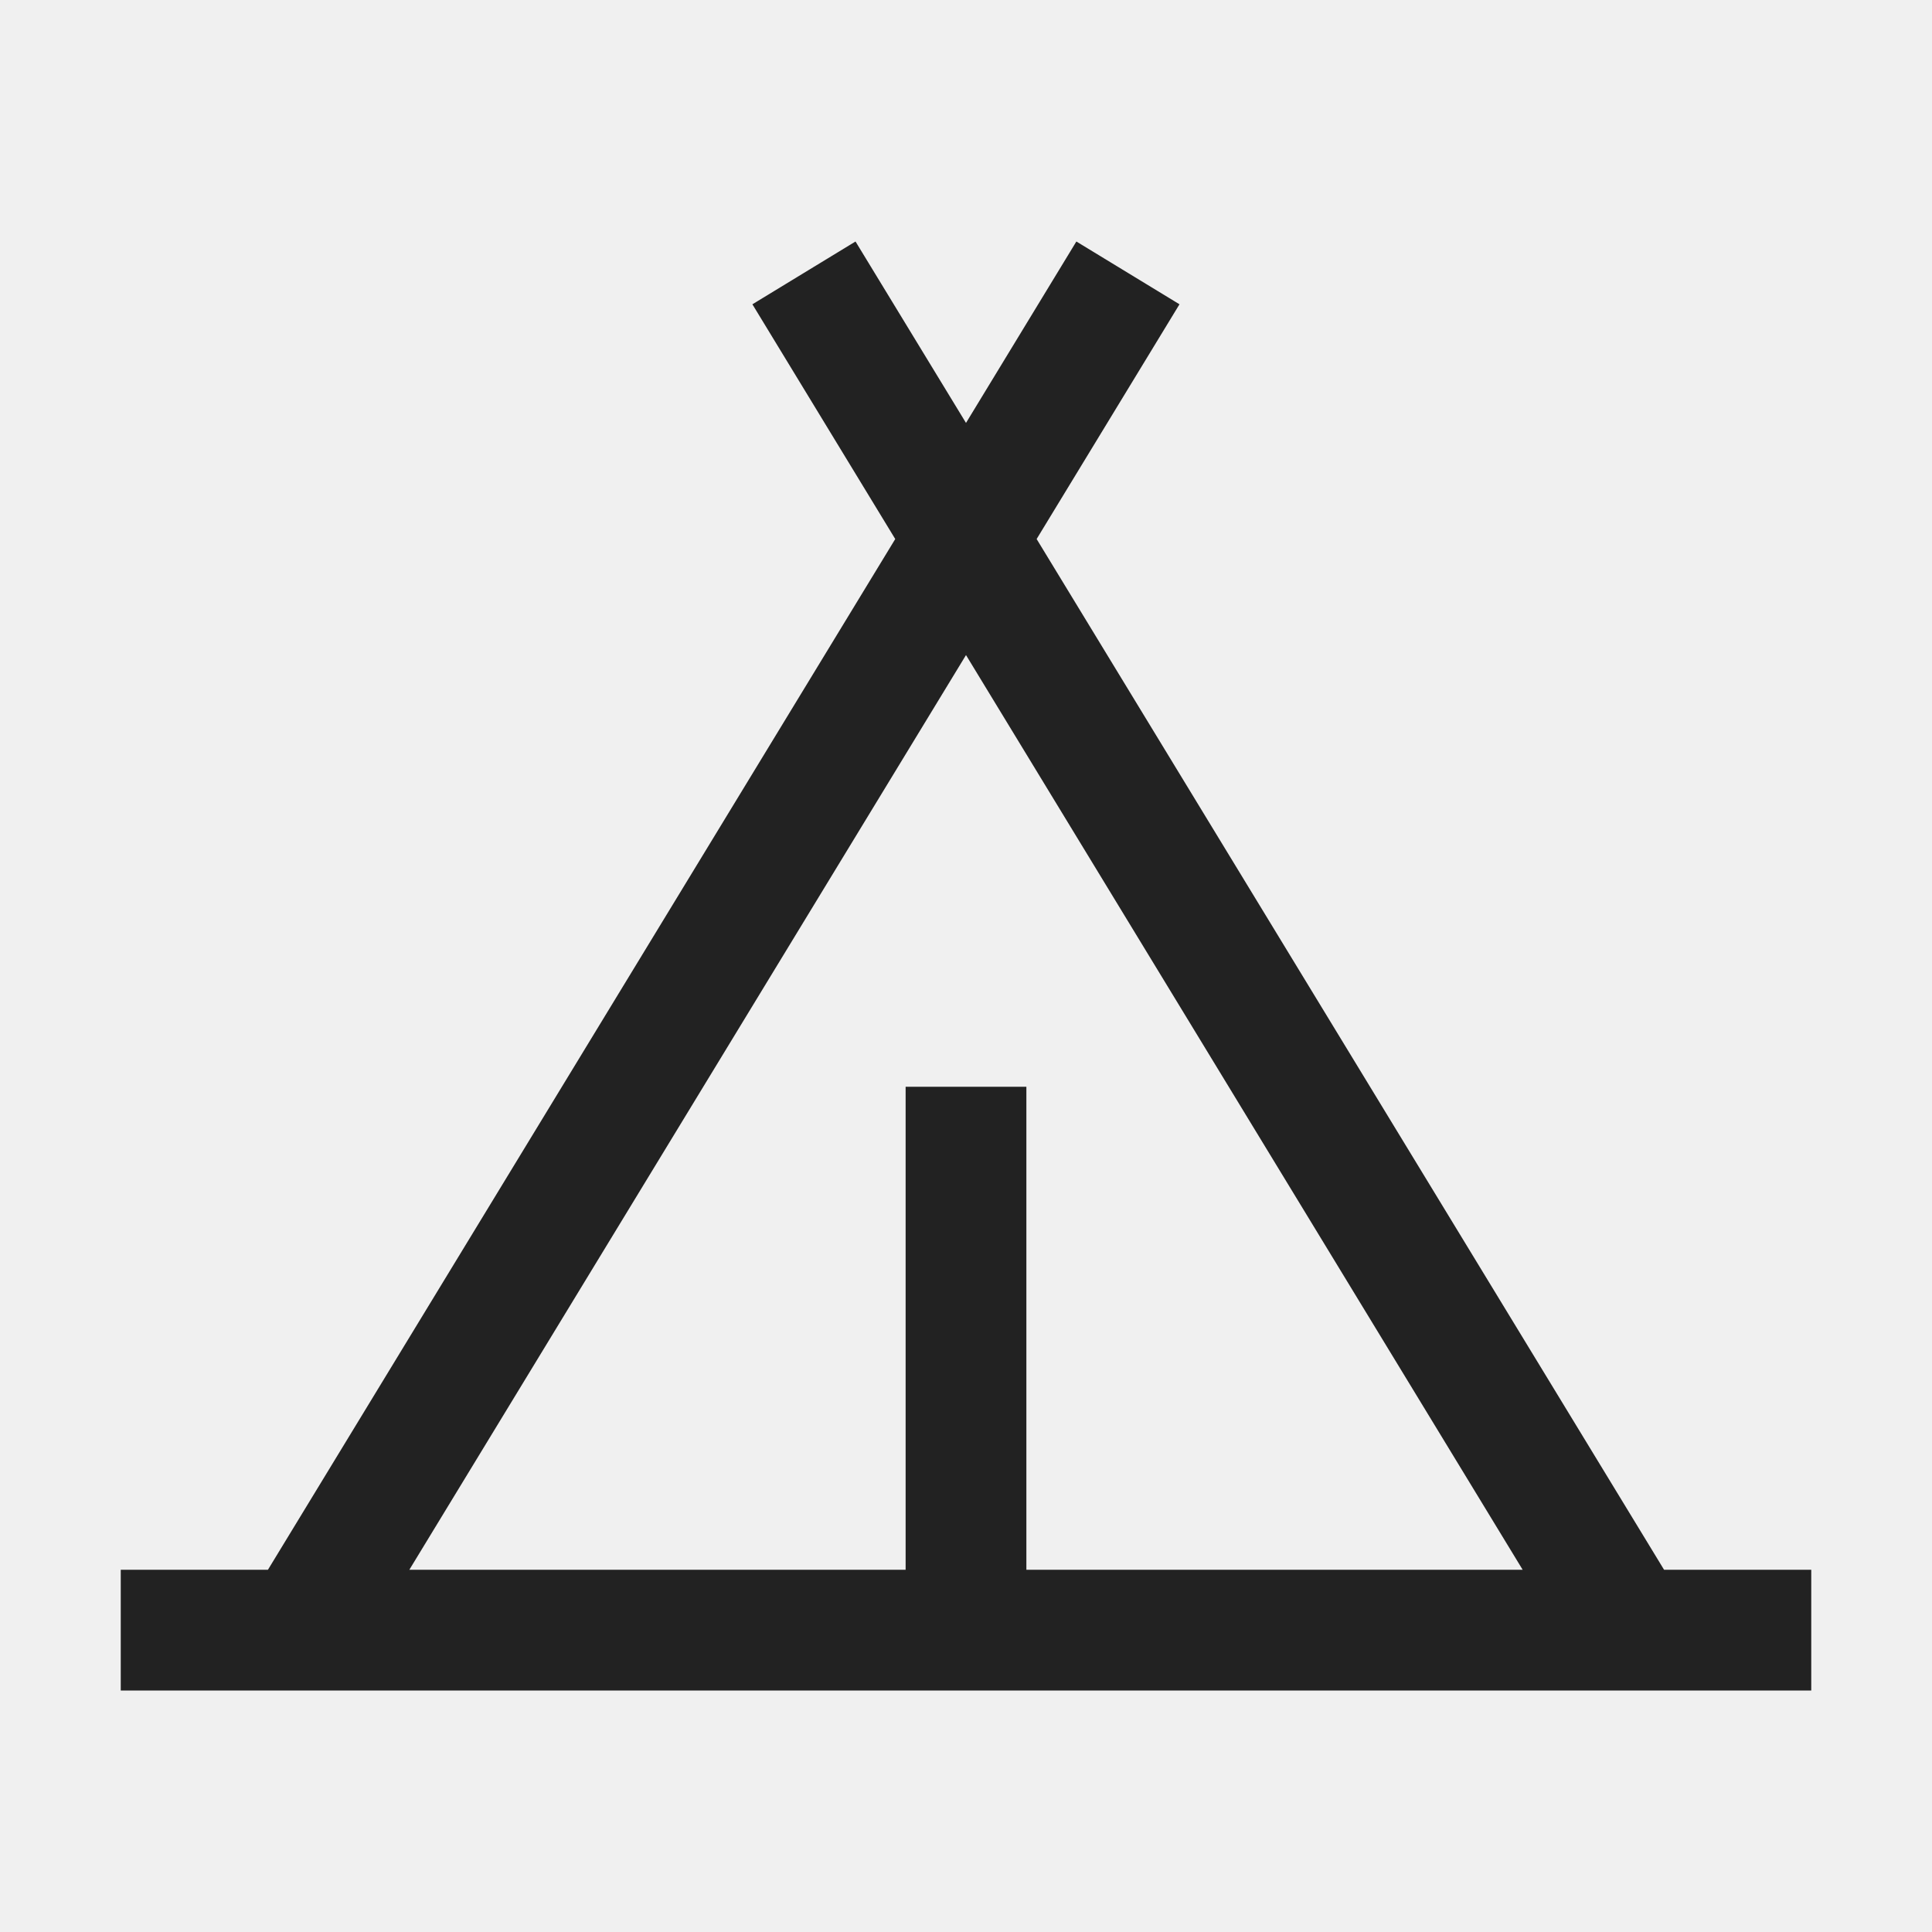
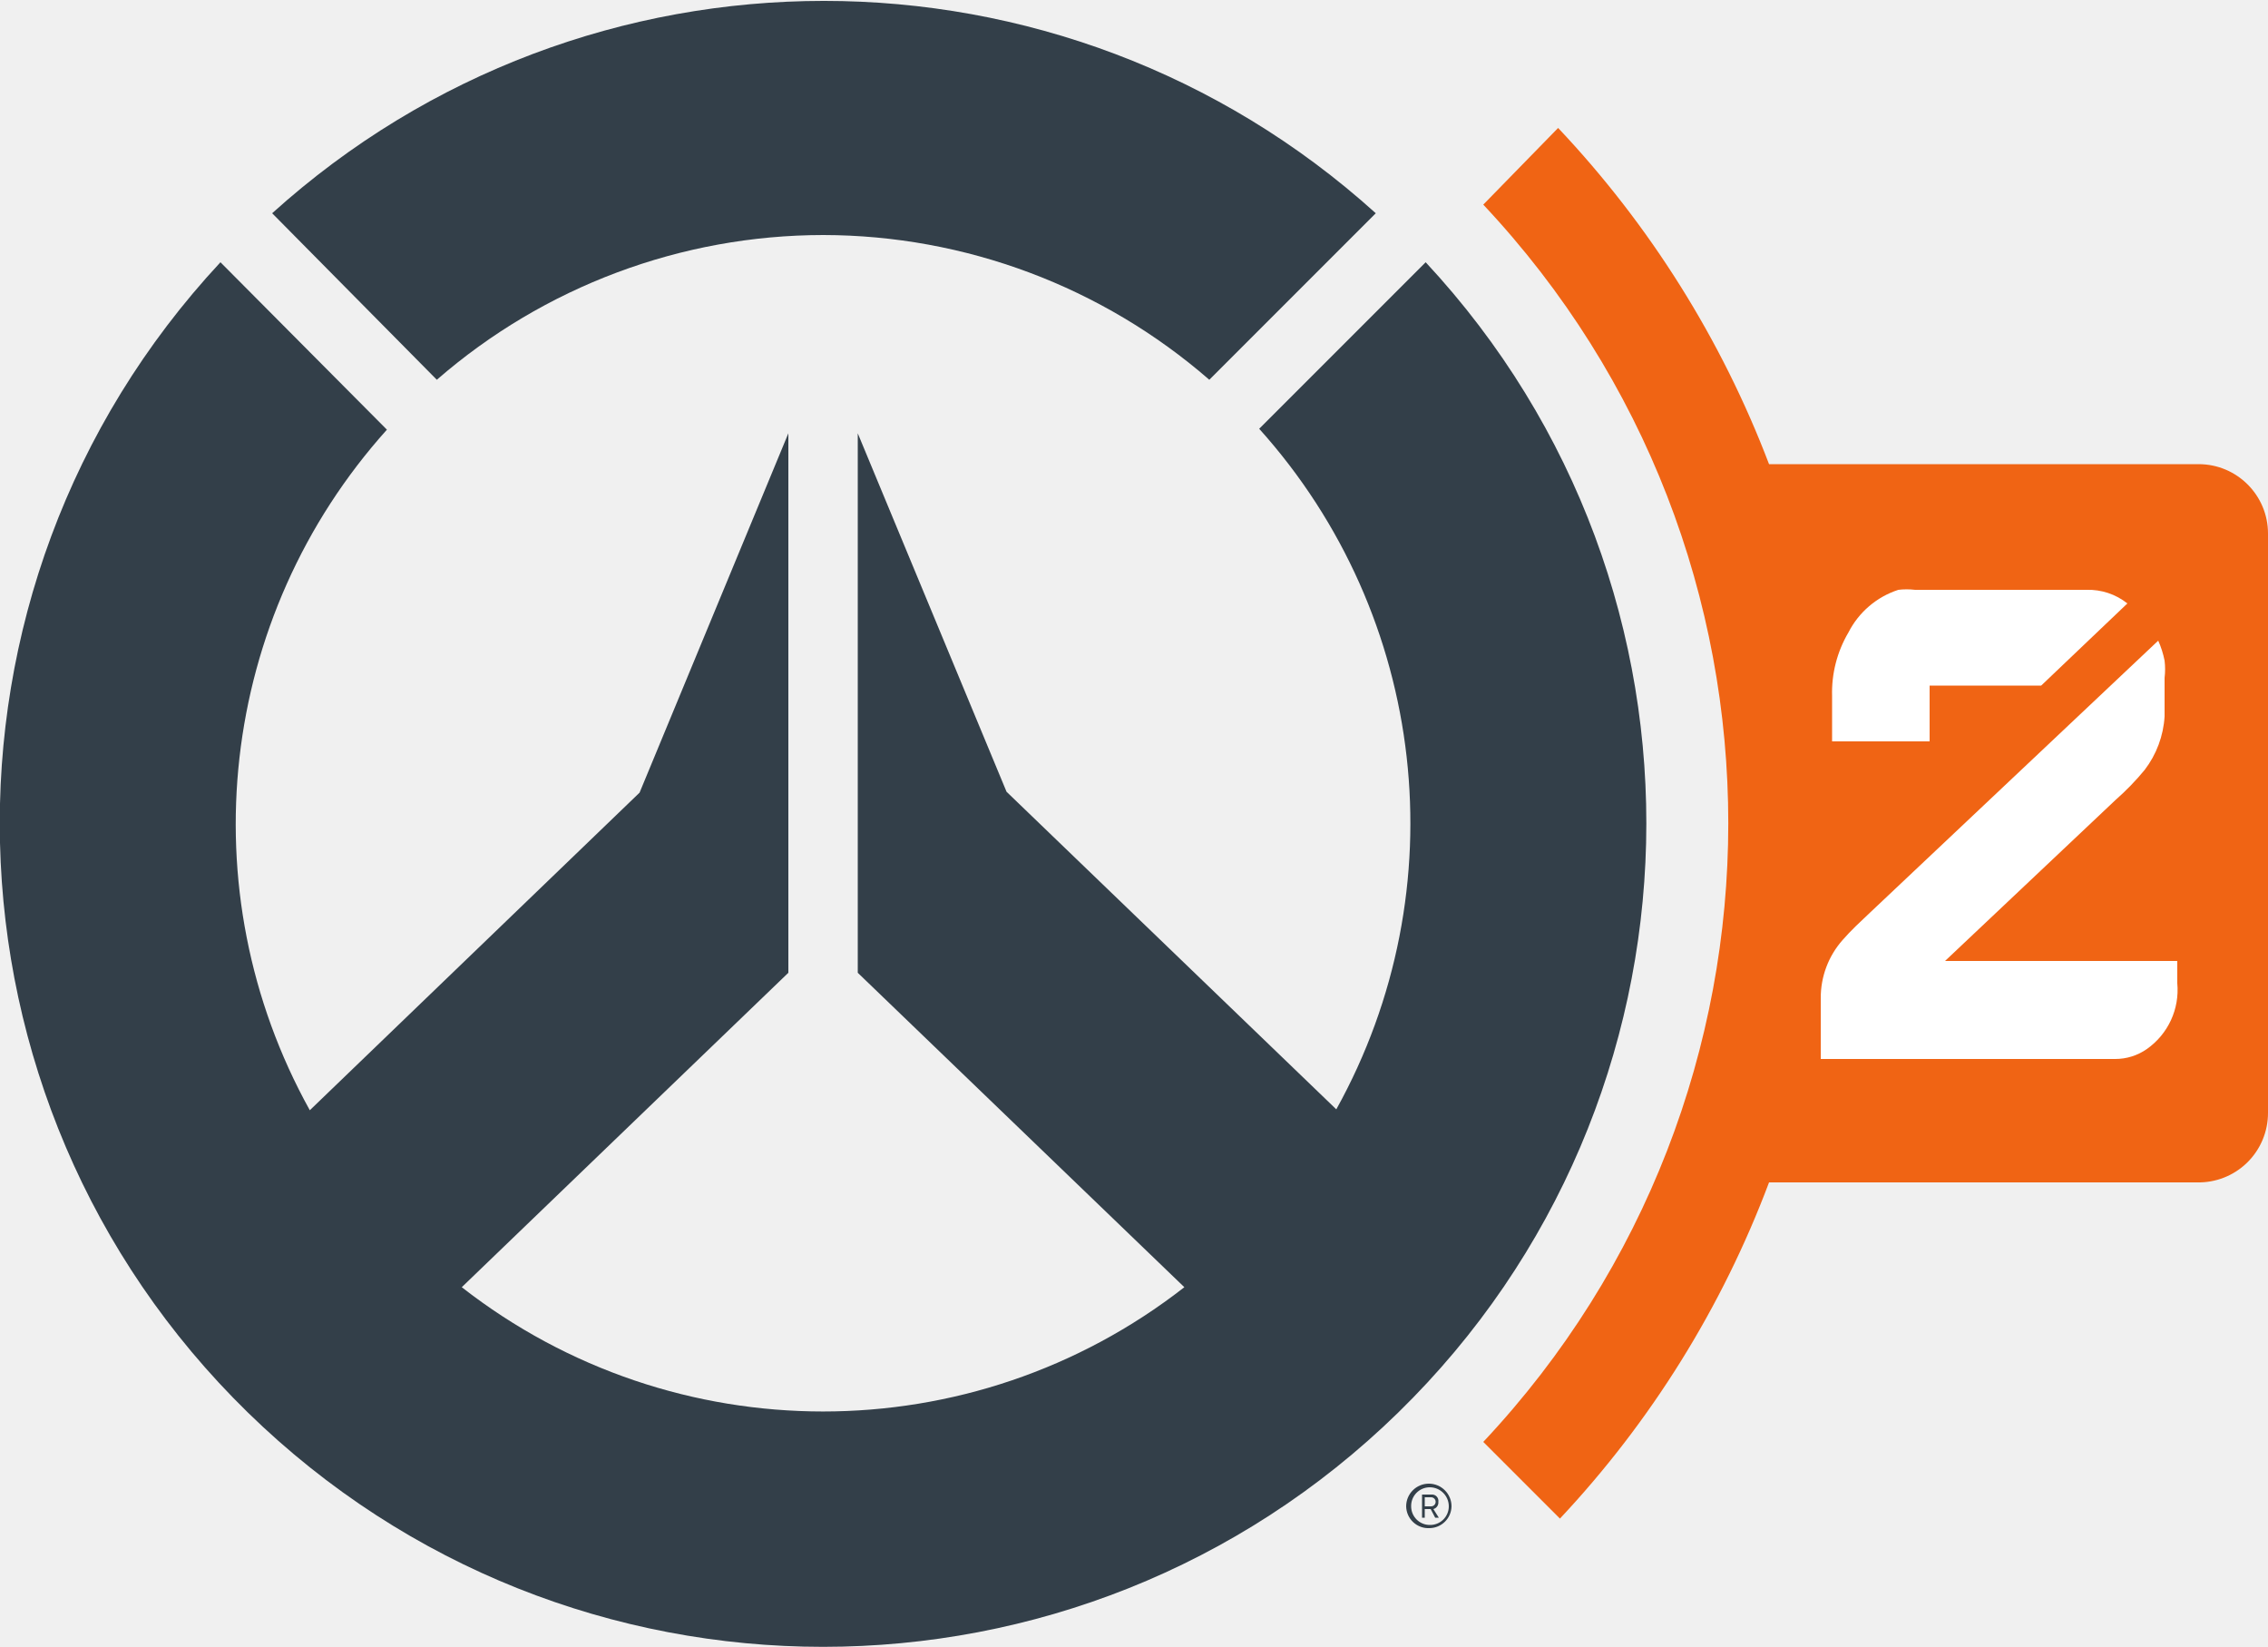
- <svg xmlns="http://www.w3.org/2000/svg" viewBox="0 0 32 32">
-   <style>
-     path { fill: #222; }
-     @media (prefers-color-scheme: dark) {
-       path { fill: #ffffff; }
-     }
-   </style>
-   <path d="M27.562 26L17.17 8.928l2.366-3.888L17.828 4L16 7.005L14.17 4l-1.708 1.04l2.366 3.888L4.438 26H2v2h28v-2zM16 10.85L25.22 26H17v-8h-2v8H6.78z" />
+ <svg xmlns="http://www.w3.org/2000/svg" class="OW2Logo-svg OW2Logo-svg--dark" viewBox="0 0 50 36.29">
+   <path d="M18.15 5.18a13 13 0 0 1 8.51 3.19l3.67-3.67A18.15 18.15 0 0 0 6 4.7l3.63 3.67a13 13 0 0 1 8.52-3.19z" fill="#333f49" />
+   <path d="M31.43 5.78l-3.67 3.67a13 13 0 0 1 1.7 15l-7.27-7-3.28-7.9v11.89l7.2 6.93a12.95 12.95 0 0 1-15.93 0l7.2-6.93V9.55l-3.28 7.92-7.27 7a13 13 0 0 1 1.7-15L4.86 5.78a18.15 18.15 0 1 0 26.57 0z" fill="#333f49" />
+   <path d="M48.47 10.23H39a22.39 22.39 0 0 0-4.65-7.41L32.7 4.51a19.91 19.91 0 0 1 0 27.27l1.69 1.69A22.29 22.29 0 0 0 39 26.06h9.43A1.53 1.53 0 0 0 50 24.53V11.76a1.53 1.53 0 0 0-1.53-1.53z" fill="#f06414" />
+   <path d="M42.88 21.18l3.76-3.55a5.71 5.71 0 0 0 .64-.66 2.15 2.15 0 0 0 .44-1.18v-.85a1.58 1.58 0 0 0 0-.38 2.06 2.06 0 0 0-.14-.44l-6.36 6c-.2.19-.41.38-.6.6a1.92 1.92 0 0 0-.48 1.28v1.34h6.49a1.21 1.21 0 0 0 .7-.22 1.59 1.59 0 0 0 .67-1.45v-.49zM46.9 13.3a1.38 1.38 0 0 0-.9-.3h-3.78a1.57 1.57 0 0 0-.37 0 1.89 1.89 0 0 0-1.1.94 2.61 2.61 0 0 0-.36 1.4v1h2.15v-1.23H45z" fill="#fff" />
+   <path d="M31.54 33.26h-.13v.19h-.06v-.51h.21a.14.14 0 0 1 .15.16.15.15 0 0 1-.11.16l.12.19h-.08zm-.13-.06h.14a.1.1 0 0 0 0-.2h-.14z" fill="#333f49" />
+   <path d="M31.52 33.68a.49.49 0 0 1-.52-.48.48.48 0 1 1 1 0 .49.49 0 0 1-.48.48zm0-.9a.41.41 0 0 0-.41.42.41.41 0 0 0 .41.41.41.41 0 0 0 .42-.41.42.42 0 0 0-.42-.42z" fill="#333f49" />
</svg>
